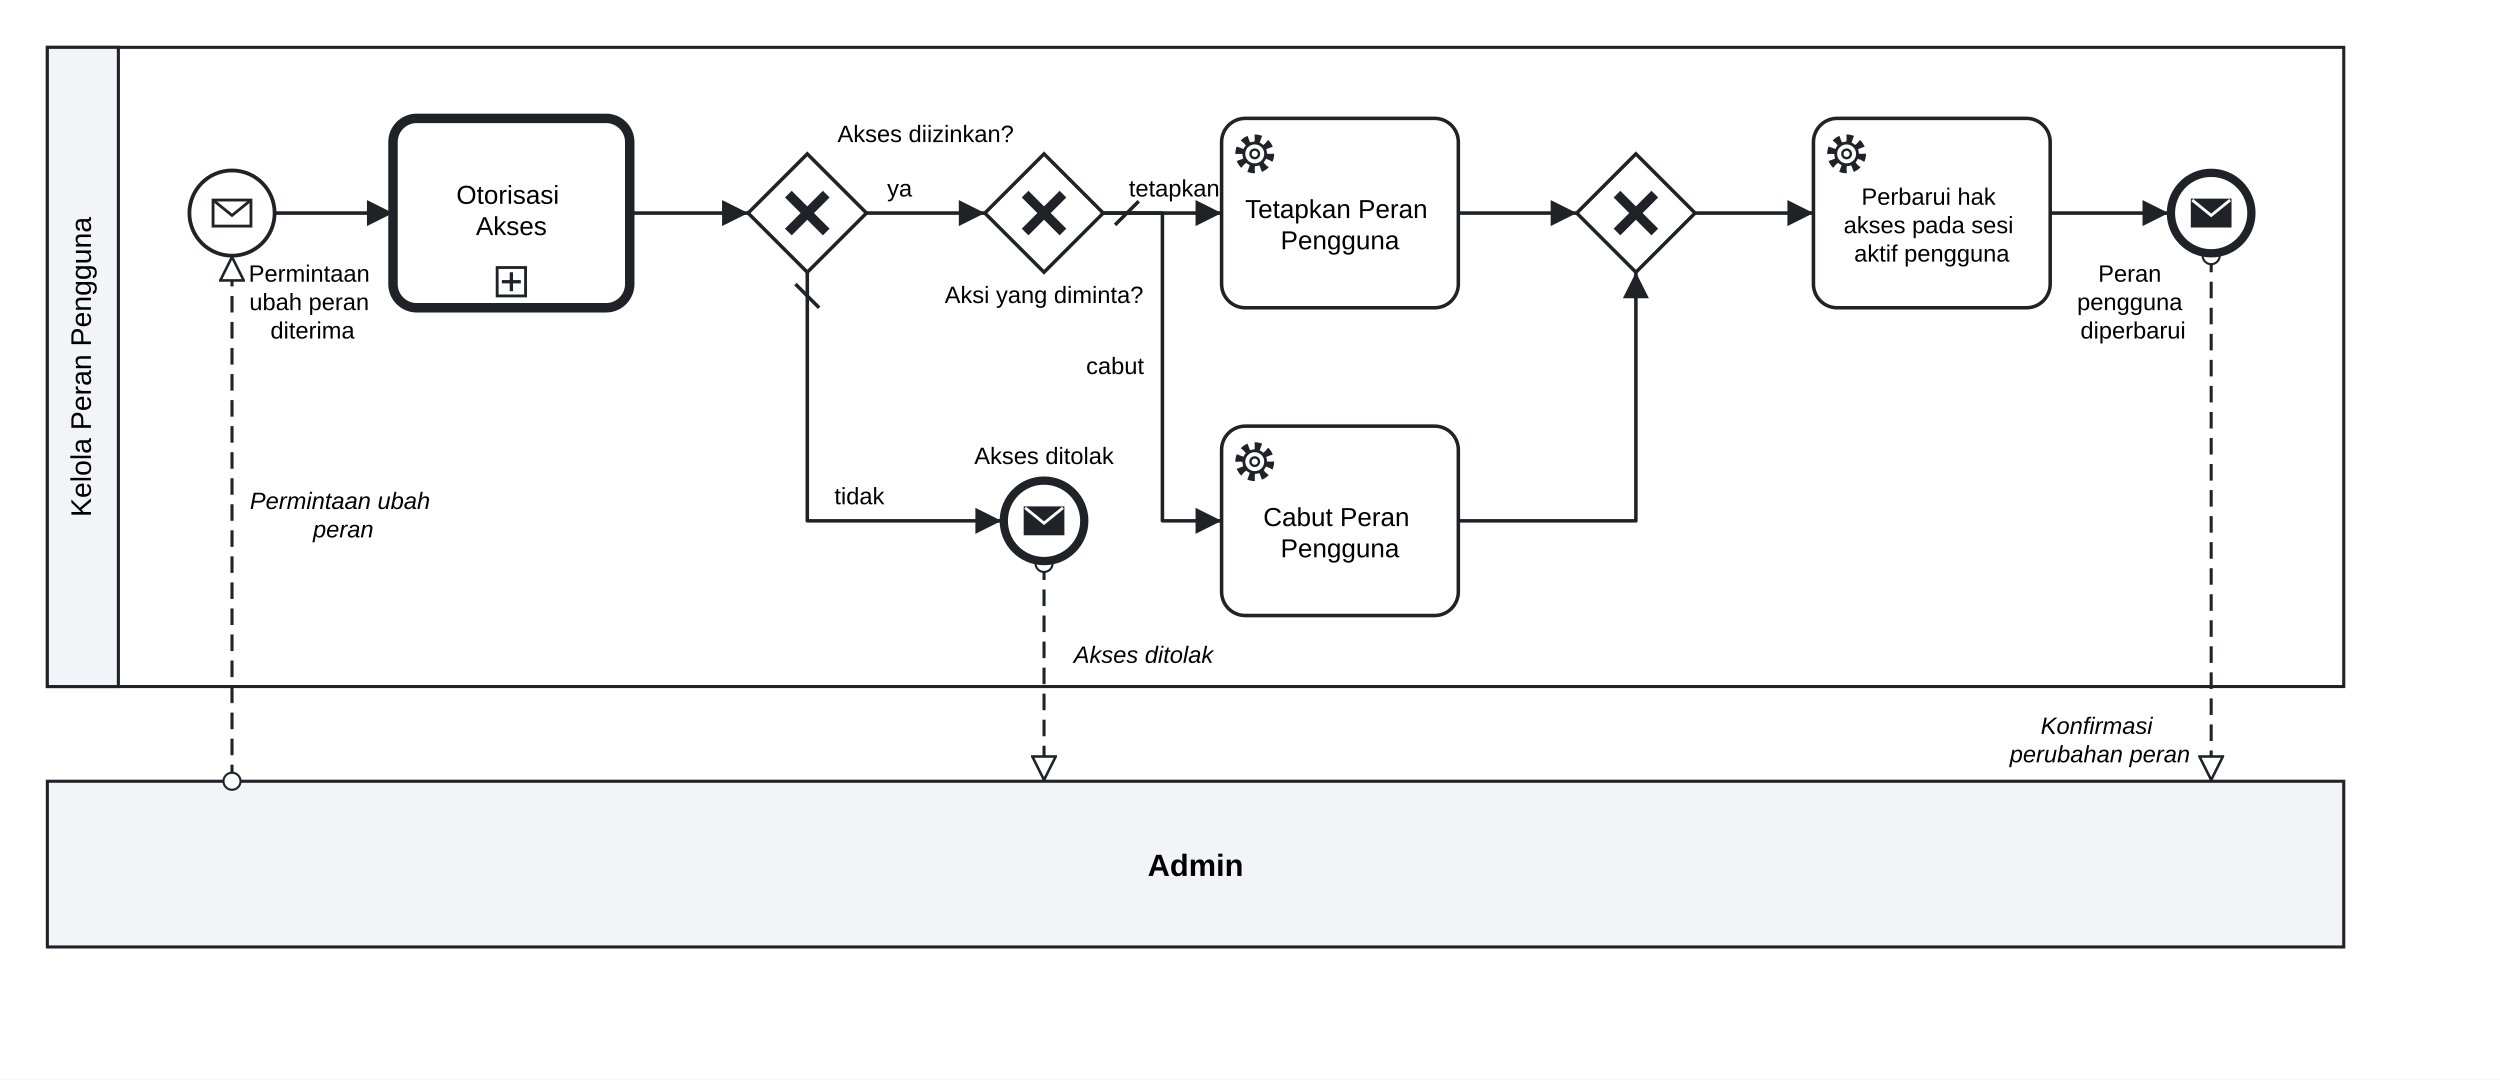
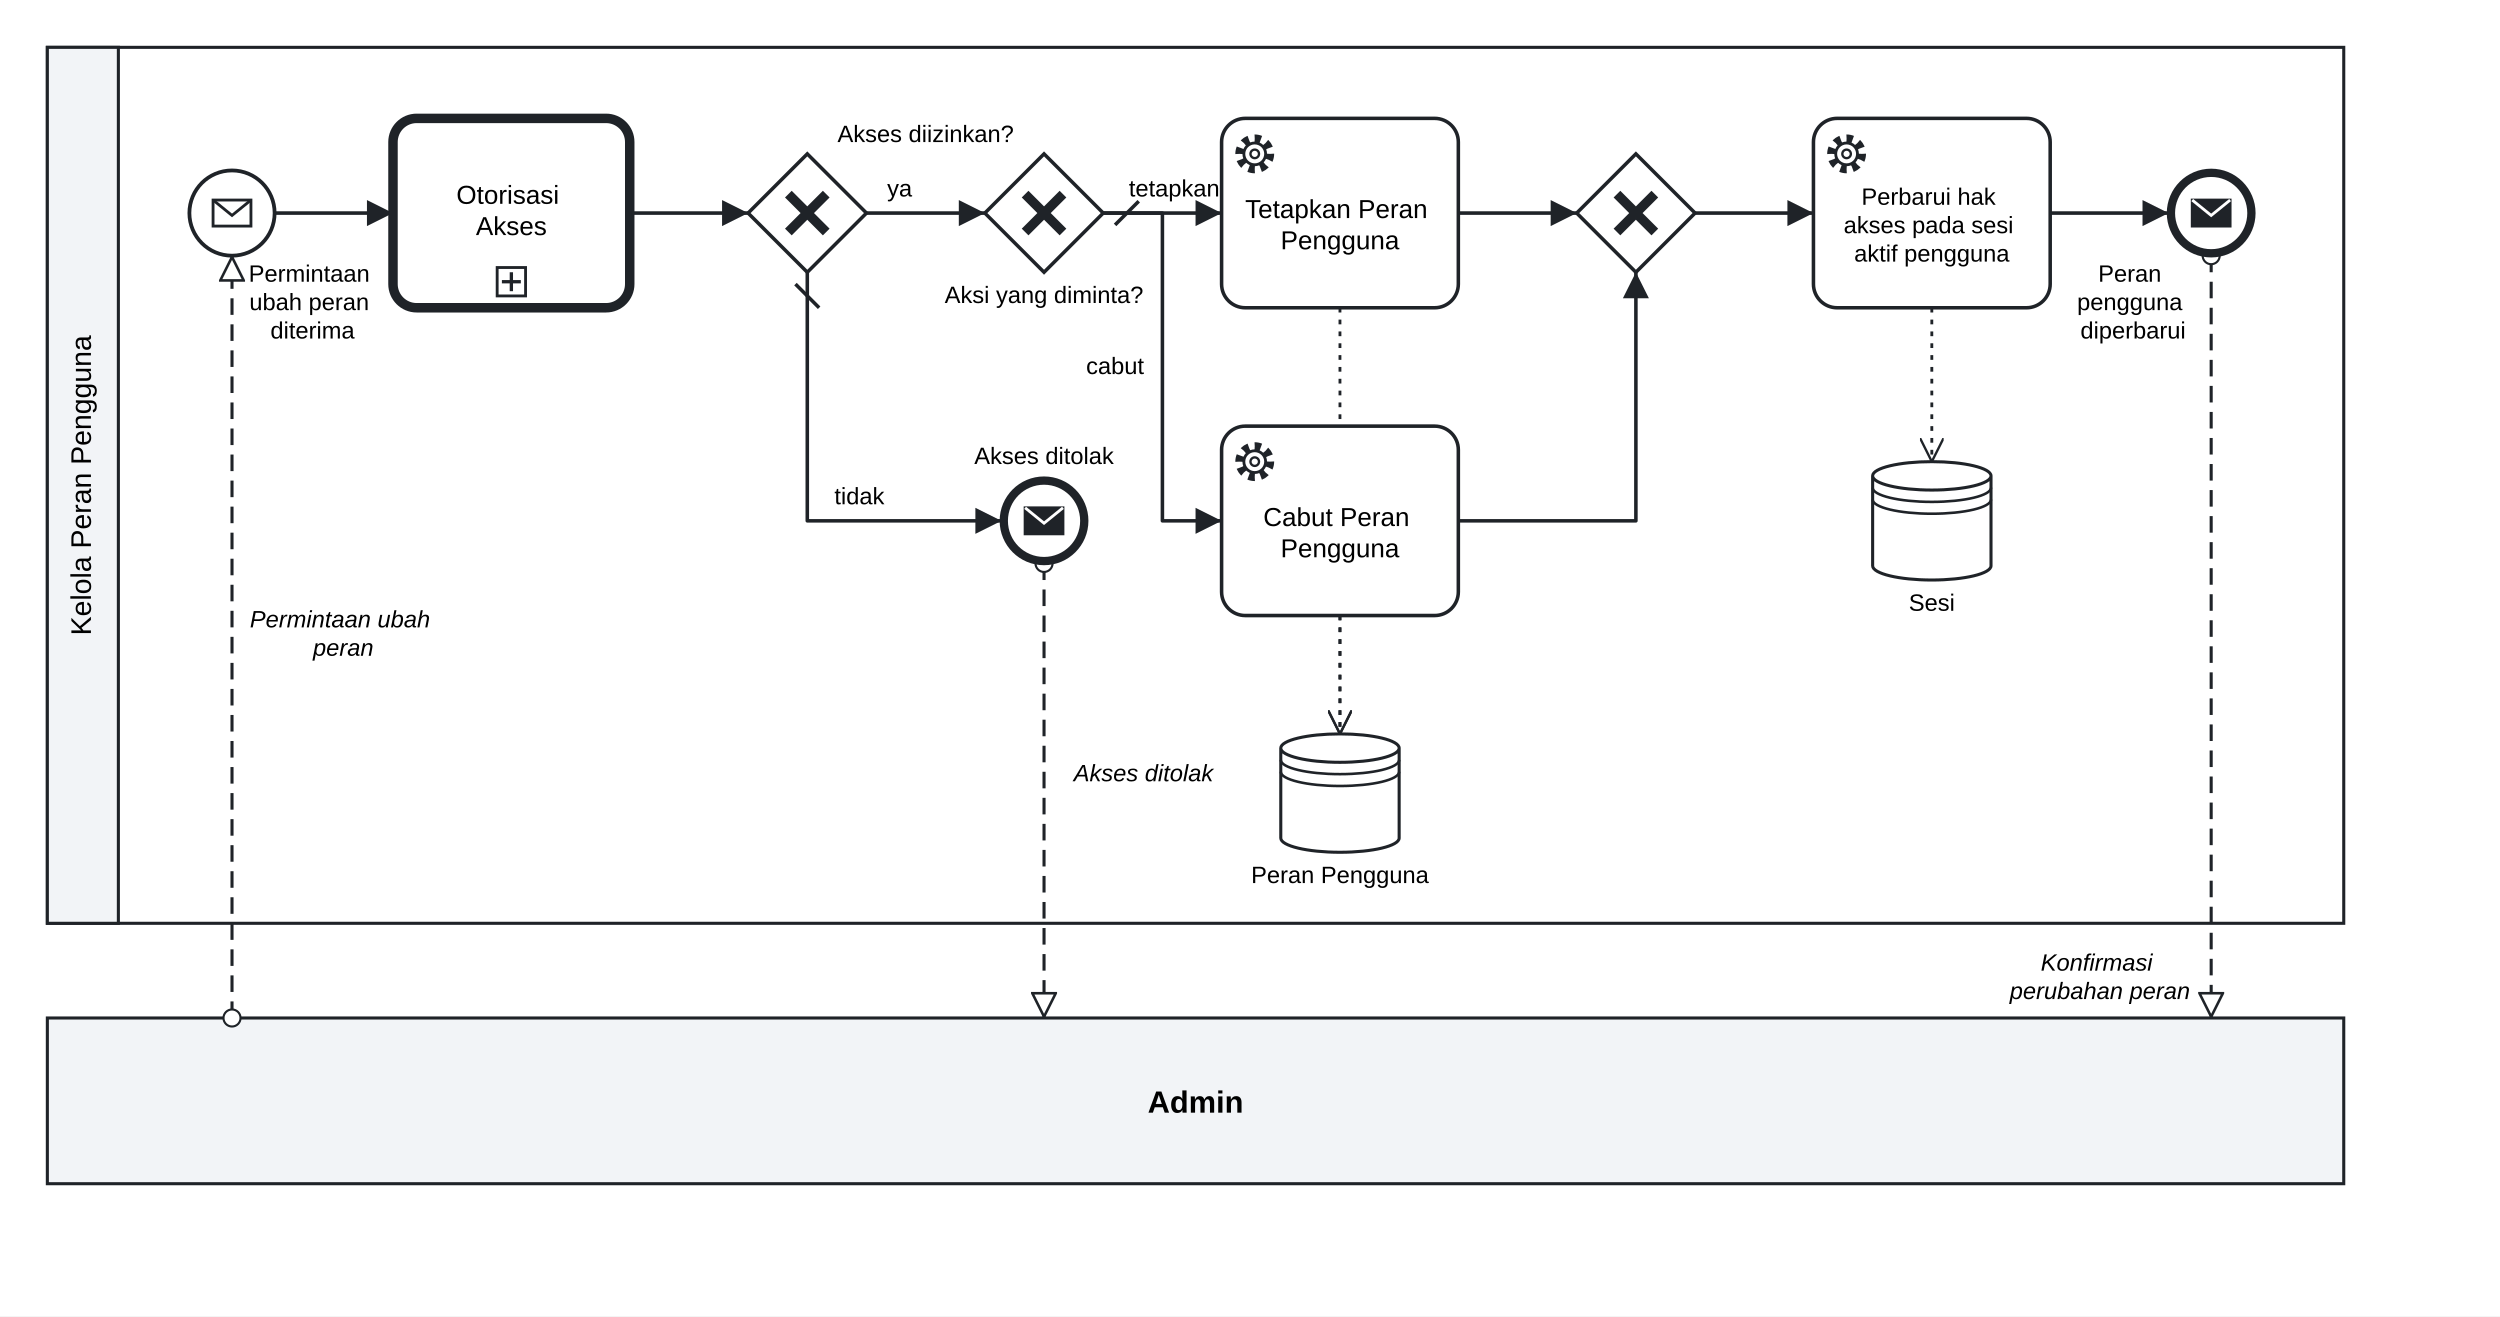
- <svg xmlns="http://www.w3.org/2000/svg" viewBox="-20 -20 1056 456" width="1056" height="456" font-family="Arial, Helvetica, sans-serif" role="img" aria-labelledby="tok-title tok-desc">
+ <svg xmlns="http://www.w3.org/2000/svg" viewBox="-20 -20 1056 556" width="1056" height="556" font-family="Arial, Helvetica, sans-serif" role="img" aria-labelledby="tok-title tok-desc">
  <defs>
    <marker id="seqEnd" viewBox="0 0 10 10" refX="10" refY="5" markerUnits="userSpaceOnUse" markerWidth="11" markerHeight="11" orient="auto">
      <path d="M0,0 L10,5 L0,10 z" fill="#1f2328" />
    </marker>
    <marker id="msgEnd" viewBox="0 0 10 10" refX="10" refY="5" markerUnits="userSpaceOnUse" markerWidth="11" markerHeight="11" orient="auto">
      <path d="M0.5,0.5 L9.5,5 L0.5,9.5 z" fill="#fff" stroke="#1f2328" />
    </marker>
    <marker id="msgStart" viewBox="0 0 10 10" refX="5" refY="5" markerUnits="userSpaceOnUse" markerWidth="9" markerHeight="9">
      <circle cx="5" cy="5" r="4" fill="#fff" stroke="#1f2328" />
    </marker>
    <marker id="assocEnd" viewBox="0 0 10 10" refX="10" refY="5" markerUnits="userSpaceOnUse" markerWidth="10" markerHeight="10" orient="auto">
      <path d="M0,0 L10,5 L0,10" fill="none" stroke="#1f2328" />
    </marker>
  </defs>
-   <rect x="-20" y="-20" width="1056" height="456" fill="#fff" />
-   <rect x="0.0" y="0.0" width="970.0" height="270.0" fill="#fff" stroke="#1f2328" stroke-width="1.3" />
-   <rect x="0.0" y="0.0" width="30" height="270.0" fill="#f2f4f7" stroke="#1f2328" stroke-width="1.3" />
-   <g transform="rotate(-90 15.0 135.0)">
-     <text x="15.0" y="135.0" font-size="12" text-anchor="middle" dominant-baseline="middle" transform="translate(0 0.0)">Kelola Peran Pengguna</text>
+   <rect x="-20" y="-20" width="1056" height="556" fill="#fff" />
+   <rect x="0.0" y="0.0" width="970.0" height="370.0" fill="#fff" stroke="#1f2328" stroke-width="1.3" />
+   <rect x="0.0" y="0.0" width="30" height="370.0" fill="#f2f4f7" stroke="#1f2328" stroke-width="1.3" />
+   <g transform="rotate(-90 15.0 185.0)">
+     <text x="15.0" y="185.0" font-size="12" text-anchor="middle" dominant-baseline="middle" transform="translate(0 0.0)">Kelola Peran Pengguna</text>
  </g>
-   <rect x="0.0" y="310.0" width="970.0" height="70.0" fill="#f2f4f7" stroke="#1f2328" stroke-width="1.3" />
-   <text x="485.0" y="350.0" font-size="13" text-anchor="middle" font-weight="bold">
+   <rect x="0.0" y="410.0" width="970.0" height="70.0" fill="#f2f4f7" stroke="#1f2328" stroke-width="1.3" />
+   <text x="485.0" y="450.0" font-size="13" text-anchor="middle" font-weight="bold">
    <tspan x="485.0" dy="0.0">Admin</tspan>
  </text>
-   <polyline points="78.0,310.0 78.0,88.0" fill="none" stroke="#1f2328" stroke-width="1.3" stroke-dasharray="7 4" marker-start="url(#msgStart)" marker-end="url(#msgEnd)" />
-   <polyline points="421.0,218.0 421.0,310.0" fill="none" stroke="#1f2328" stroke-width="1.3" stroke-dasharray="7 4" marker-start="url(#msgStart)" marker-end="url(#msgEnd)" />
-   <polyline points="914.0,88.0 914.0,310.0" fill="none" stroke="#1f2328" stroke-width="1.3" stroke-dasharray="7 4" marker-start="url(#msgStart)" marker-end="url(#msgEnd)" />
+   <polyline points="78.0,410.0 78.0,88.0" fill="none" stroke="#1f2328" stroke-width="1.3" stroke-dasharray="7 4" marker-start="url(#msgStart)" marker-end="url(#msgEnd)" />
+   <polyline points="421.0,218.0 421.0,410.0" fill="none" stroke="#1f2328" stroke-width="1.3" stroke-dasharray="7 4" marker-start="url(#msgStart)" marker-end="url(#msgEnd)" />
+   <polyline points="914.0,88.0 914.0,410.0" fill="none" stroke="#1f2328" stroke-width="1.3" stroke-dasharray="7 4" marker-start="url(#msgStart)" marker-end="url(#msgEnd)" />
+   <polyline points="546.0,110.0 546.0,290.0" fill="none" stroke="#1f2328" stroke-width="1.2" stroke-dasharray="2 3" marker-end="url(#assocEnd)" />
+   <polyline points="546.0,240.0 546.0,290.0" fill="none" stroke="#1f2328" stroke-width="1.2" stroke-dasharray="2 3" marker-end="url(#assocEnd)" />
+   <polyline points="796.0,110.0 796.0,175.0" fill="none" stroke="#1f2328" stroke-width="1.2" stroke-dasharray="2 3" marker-end="url(#assocEnd)" />
  <polyline points="96.0,70.0 146.0,70.0" fill="none" stroke="#1f2328" stroke-width="1.5" stroke-linejoin="round" marker-end="url(#seqEnd)" />
  <polyline points="246.0,70.0 296.0,70.0" fill="none" stroke="#1f2328" stroke-width="1.5" stroke-linejoin="round" marker-end="url(#seqEnd)" />
  <polyline points="346.0,70.0 396.0,70.0" fill="none" stroke="#1f2328" stroke-width="1.5" stroke-linejoin="round" marker-end="url(#seqEnd)" />
  <polyline points="321.0,95.0 321.0,200.0 403.0,200.0" fill="none" stroke="#1f2328" stroke-width="1.5" stroke-linejoin="round" marker-end="url(#seqEnd)" />
  <line x1="316.0" y1="100.0" x2="326.0" y2="110.0" stroke="#1f2328" stroke-width="1.5" />
  <polyline points="446.0,70.0 496.0,70.0" fill="none" stroke="#1f2328" stroke-width="1.5" stroke-linejoin="round" marker-end="url(#seqEnd)" />
  <polyline points="446.0,70.0 471.0,70.0 471.0,200.0 496.0,200.0" fill="none" stroke="#1f2328" stroke-width="1.5" stroke-linejoin="round" marker-end="url(#seqEnd)" />
  <line x1="451.0" y1="75.0" x2="461.0" y2="65.0" stroke="#1f2328" stroke-width="1.5" />
  <polyline points="596.0,70.0 646.0,70.0" fill="none" stroke="#1f2328" stroke-width="1.5" stroke-linejoin="round" marker-end="url(#seqEnd)" />
  <polyline points="596.0,200.0 671.0,200.0 671.0,95.0" fill="none" stroke="#1f2328" stroke-width="1.5" stroke-linejoin="round" marker-end="url(#seqEnd)" />
  <polyline points="696.0,70.0 746.0,70.0" fill="none" stroke="#1f2328" stroke-width="1.5" stroke-linejoin="round" marker-end="url(#seqEnd)" />
  <polyline points="846.0,70.0 896.0,70.0" fill="none" stroke="#1f2328" stroke-width="1.5" stroke-linejoin="round" marker-end="url(#seqEnd)" />
  <circle cx="78.0" cy="70.0" r="18" fill="#fff" stroke="#1f2328" stroke-width="1.6" />
  <rect x="70.0" y="64.5" width="16" height="11" fill="#fff" stroke="#1f2328" stroke-width="1.2" />
  <polyline points="70.0,64.5 78.0,71.0 86.0,64.5" fill="none" stroke="#1f2328" stroke-width="1.2" />
  <rect x="146.0" y="30.0" width="100.0" height="80.0" rx="10" fill="#fff" stroke="#1f2328" stroke-width="4" />
  <text x="196.0" y="66.1" font-size="11" text-anchor="middle">
    <tspan x="196.0" dy="0.0">Otorisasi</tspan>
    <tspan x="196.0" dy="13.2">Akses</tspan>
  </text>
  <rect x="190.0" y="93.0" width="12" height="12" fill="#fff" stroke="#1f2328" stroke-width="1.2" />
  <path d="M192.0,99.0 h8 M196.0,95.0 v8" stroke="#1f2328" stroke-width="1.4" />
  <polygon points="321.0,45.0 346.0,70.0 321.0,95.0 296.0,70.0" fill="#fff" stroke="#1f2328" stroke-width="1.5" />
  <path d="M313.0,62.0 L329.0,78.0 M329.0,62.0 L313.0,78.0" stroke="#1f2328" stroke-width="4" />
  <circle cx="421.0" cy="200.0" r="17" fill="#fff" stroke="#1f2328" stroke-width="3.5" />
  <rect x="413.0" y="194.5" width="16" height="11" fill="#1f2328" stroke="#1f2328" stroke-width="1.2" />
  <polyline points="413.0,194.5 421.0,201.0 429.0,194.5" fill="none" stroke="#fff" stroke-width="1.2" />
  <polygon points="421.0,45.0 446.0,70.0 421.0,95.0 396.0,70.0" fill="#fff" stroke="#1f2328" stroke-width="1.5" />
  <path d="M413.0,62.0 L429.0,78.0 M429.0,62.0 L413.0,78.0" stroke="#1f2328" stroke-width="4" />
  <rect x="496.0" y="30.0" width="100.0" height="80.0" rx="10" fill="#fff" stroke="#1f2328" stroke-width="1.5" />
  <circle cx="510.0" cy="45.0" r="6.5" fill="none" stroke="#1f2328" stroke-width="3.4" stroke-dasharray="2.6 2.5" />
  <circle cx="510.0" cy="45.0" r="4.6" fill="#fff" stroke="#1f2328" stroke-width="1.2" />
  <circle cx="510.0" cy="45.0" r="1.8" fill="none" stroke="#1f2328" stroke-width="1" />
  <text x="546.0" y="72.1" font-size="11" text-anchor="middle">
    <tspan x="546.0" dy="0.0">Tetapkan Peran</tspan>
    <tspan x="546.0" dy="13.2">Pengguna</tspan>
  </text>
  <rect x="496.0" y="160.0" width="100.0" height="80.0" rx="10" fill="#fff" stroke="#1f2328" stroke-width="1.5" />
  <circle cx="510.0" cy="175.0" r="6.5" fill="none" stroke="#1f2328" stroke-width="3.4" stroke-dasharray="2.6 2.5" />
  <circle cx="510.0" cy="175.0" r="4.6" fill="#fff" stroke="#1f2328" stroke-width="1.2" />
  <circle cx="510.0" cy="175.0" r="1.8" fill="none" stroke="#1f2328" stroke-width="1" />
  <text x="546.0" y="202.2" font-size="11" text-anchor="middle">
    <tspan x="546.0" dy="0.0">Cabut Peran</tspan>
    <tspan x="546.0" dy="13.2">Pengguna</tspan>
  </text>
  <polygon points="671.0,45.0 696.0,70.0 671.0,95.0 646.0,70.0" fill="#fff" stroke="#1f2328" stroke-width="1.5" />
  <path d="M663.0,62.0 L679.0,78.0 M679.0,62.0 L663.0,78.0" stroke="#1f2328" stroke-width="4" />
  <rect x="746.0" y="30.0" width="100.0" height="80.0" rx="10" fill="#fff" stroke="#1f2328" stroke-width="1.5" />
  <circle cx="760.0" cy="45.0" r="6.5" fill="none" stroke="#1f2328" stroke-width="3.4" stroke-dasharray="2.6 2.5" />
  <circle cx="760.0" cy="45.0" r="4.6" fill="#fff" stroke="#1f2328" stroke-width="1.2" />
  <circle cx="760.0" cy="45.0" r="1.8" fill="none" stroke="#1f2328" stroke-width="1" />
  <text x="796.0" y="66.5" font-size="10" text-anchor="middle">
    <tspan x="796.0" dy="0.0">Perbarui hak</tspan>
    <tspan x="796.0" dy="12.0">akses pada sesi</tspan>
    <tspan x="796.0" dy="12.0">aktif pengguna</tspan>
  </text>
  <circle cx="914.0" cy="70.0" r="17" fill="#fff" stroke="#1f2328" stroke-width="3.5" />
  <rect x="906.0" y="64.5" width="16" height="11" fill="#1f2328" stroke="#1f2328" stroke-width="1.2" />
  <polyline points="906.0,64.5 914.0,71.0 922.0,64.5" fill="none" stroke="#fff" stroke-width="1.2" />
-   <text x="125.0" y="195.0" font-size="10" text-anchor="middle" font-style="italic">
+   <path d="M521.0,296.0 a25.0,6 0 0 0 50.0,0 a25.0,6 0 0 0 -50.0,0 v38.0 a25.0,6 0 0 0 50.0,0 v-38.0" fill="#fff" stroke="#1f2328" stroke-width="1.3" />
+   <path d="M521.0,301.0 a25.0,6 0 0 0 50.0,0 M521.0,306.0 a25.0,6 0 0 0 50.0,0" fill="none" stroke="#1f2328" stroke-width="1.1" />
+   <path d="M771.0,181.0 a25.0,6 0 0 0 50.0,0 a25.0,6 0 0 0 -50.0,0 v38.0 a25.0,6 0 0 0 50.0,0 v-38.0" fill="#fff" stroke="#1f2328" stroke-width="1.3" />
+   <path d="M771.0,186.0 a25.0,6 0 0 0 50.0,0 M771.0,191.0 a25.0,6 0 0 0 50.0,0" fill="none" stroke="#1f2328" stroke-width="1.1" />
+   <text x="125.0" y="245.0" font-size="10" text-anchor="middle" font-style="italic">
    <tspan x="125.0" dy="0.0">Permintaan ubah</tspan>
    <tspan x="125.0" dy="12.0">peran</tspan>
  </text>
-   <text x="463.0" y="260.0" font-size="10" text-anchor="middle" font-style="italic">
+   <text x="463.0" y="310.0" font-size="10" text-anchor="middle" font-style="italic">
    <tspan x="463.0" dy="0.0">Akses ditolak</tspan>
  </text>
-   <text x="867.0" y="290.0" font-size="10" text-anchor="middle" font-style="italic">
+   <text x="867.0" y="390.0" font-size="10" text-anchor="middle" font-style="italic">
    <tspan x="867.0" dy="0.0">Konfirmasi</tspan>
    <tspan x="867.0" dy="12.0">perubahan peran</tspan>
  </text>
  <text x="360.0" y="63.0" font-size="10" text-anchor="middle">
    <tspan x="360.0" dy="0.0">ya</tspan>
  </text>
  <text x="343.0" y="193.0" font-size="10" text-anchor="middle">
    <tspan x="343.0" dy="0.0">tidak</tspan>
  </text>
  <text x="476.0" y="63.0" font-size="10" text-anchor="middle">
    <tspan x="476.0" dy="0.0">tetapkan</tspan>
  </text>
  <text x="451.0" y="138.0" font-size="10" text-anchor="middle">
    <tspan x="451.0" dy="0.0">cabut</tspan>
  </text>
  <text x="112.0" y="99.0" font-size="10" text-anchor="middle">
    <tspan x="112.0" dy="0.0">Permintaan</tspan>
    <tspan x="112.0" dy="12.0">ubah peran</tspan>
    <tspan x="112.0" dy="12.0">diterima</tspan>
  </text>
  <text x="371.0" y="40.0" font-size="10" text-anchor="middle">
    <tspan x="371.0" dy="0.0">Akses diizinkan?</tspan>
  </text>
  <text x="421.0" y="176.0" font-size="10" text-anchor="middle">
    <tspan x="421.0" dy="0.0">Akses ditolak</tspan>
  </text>
  <text x="421.0" y="108.0" font-size="10" text-anchor="middle">
    <tspan x="421.0" dy="0.0">Aksi yang diminta?</tspan>
  </text>
  <text x="881.0" y="99.0" font-size="10" text-anchor="middle">
    <tspan x="881.0" dy="0.0">Peran</tspan>
    <tspan x="881.0" dy="12.0">pengguna</tspan>
    <tspan x="881.0" dy="12.0">diperbarui</tspan>
  </text>
+   <text x="546.0" y="353.0" font-size="10" text-anchor="middle">
+     <tspan x="546.0" dy="0.0">Peran Pengguna</tspan>
+   </text>
+   <text x="796.0" y="238.0" font-size="10" text-anchor="middle">
+     <tspan x="796.0" dy="0.0">Sesi</tspan>
+   </text>
</svg>
